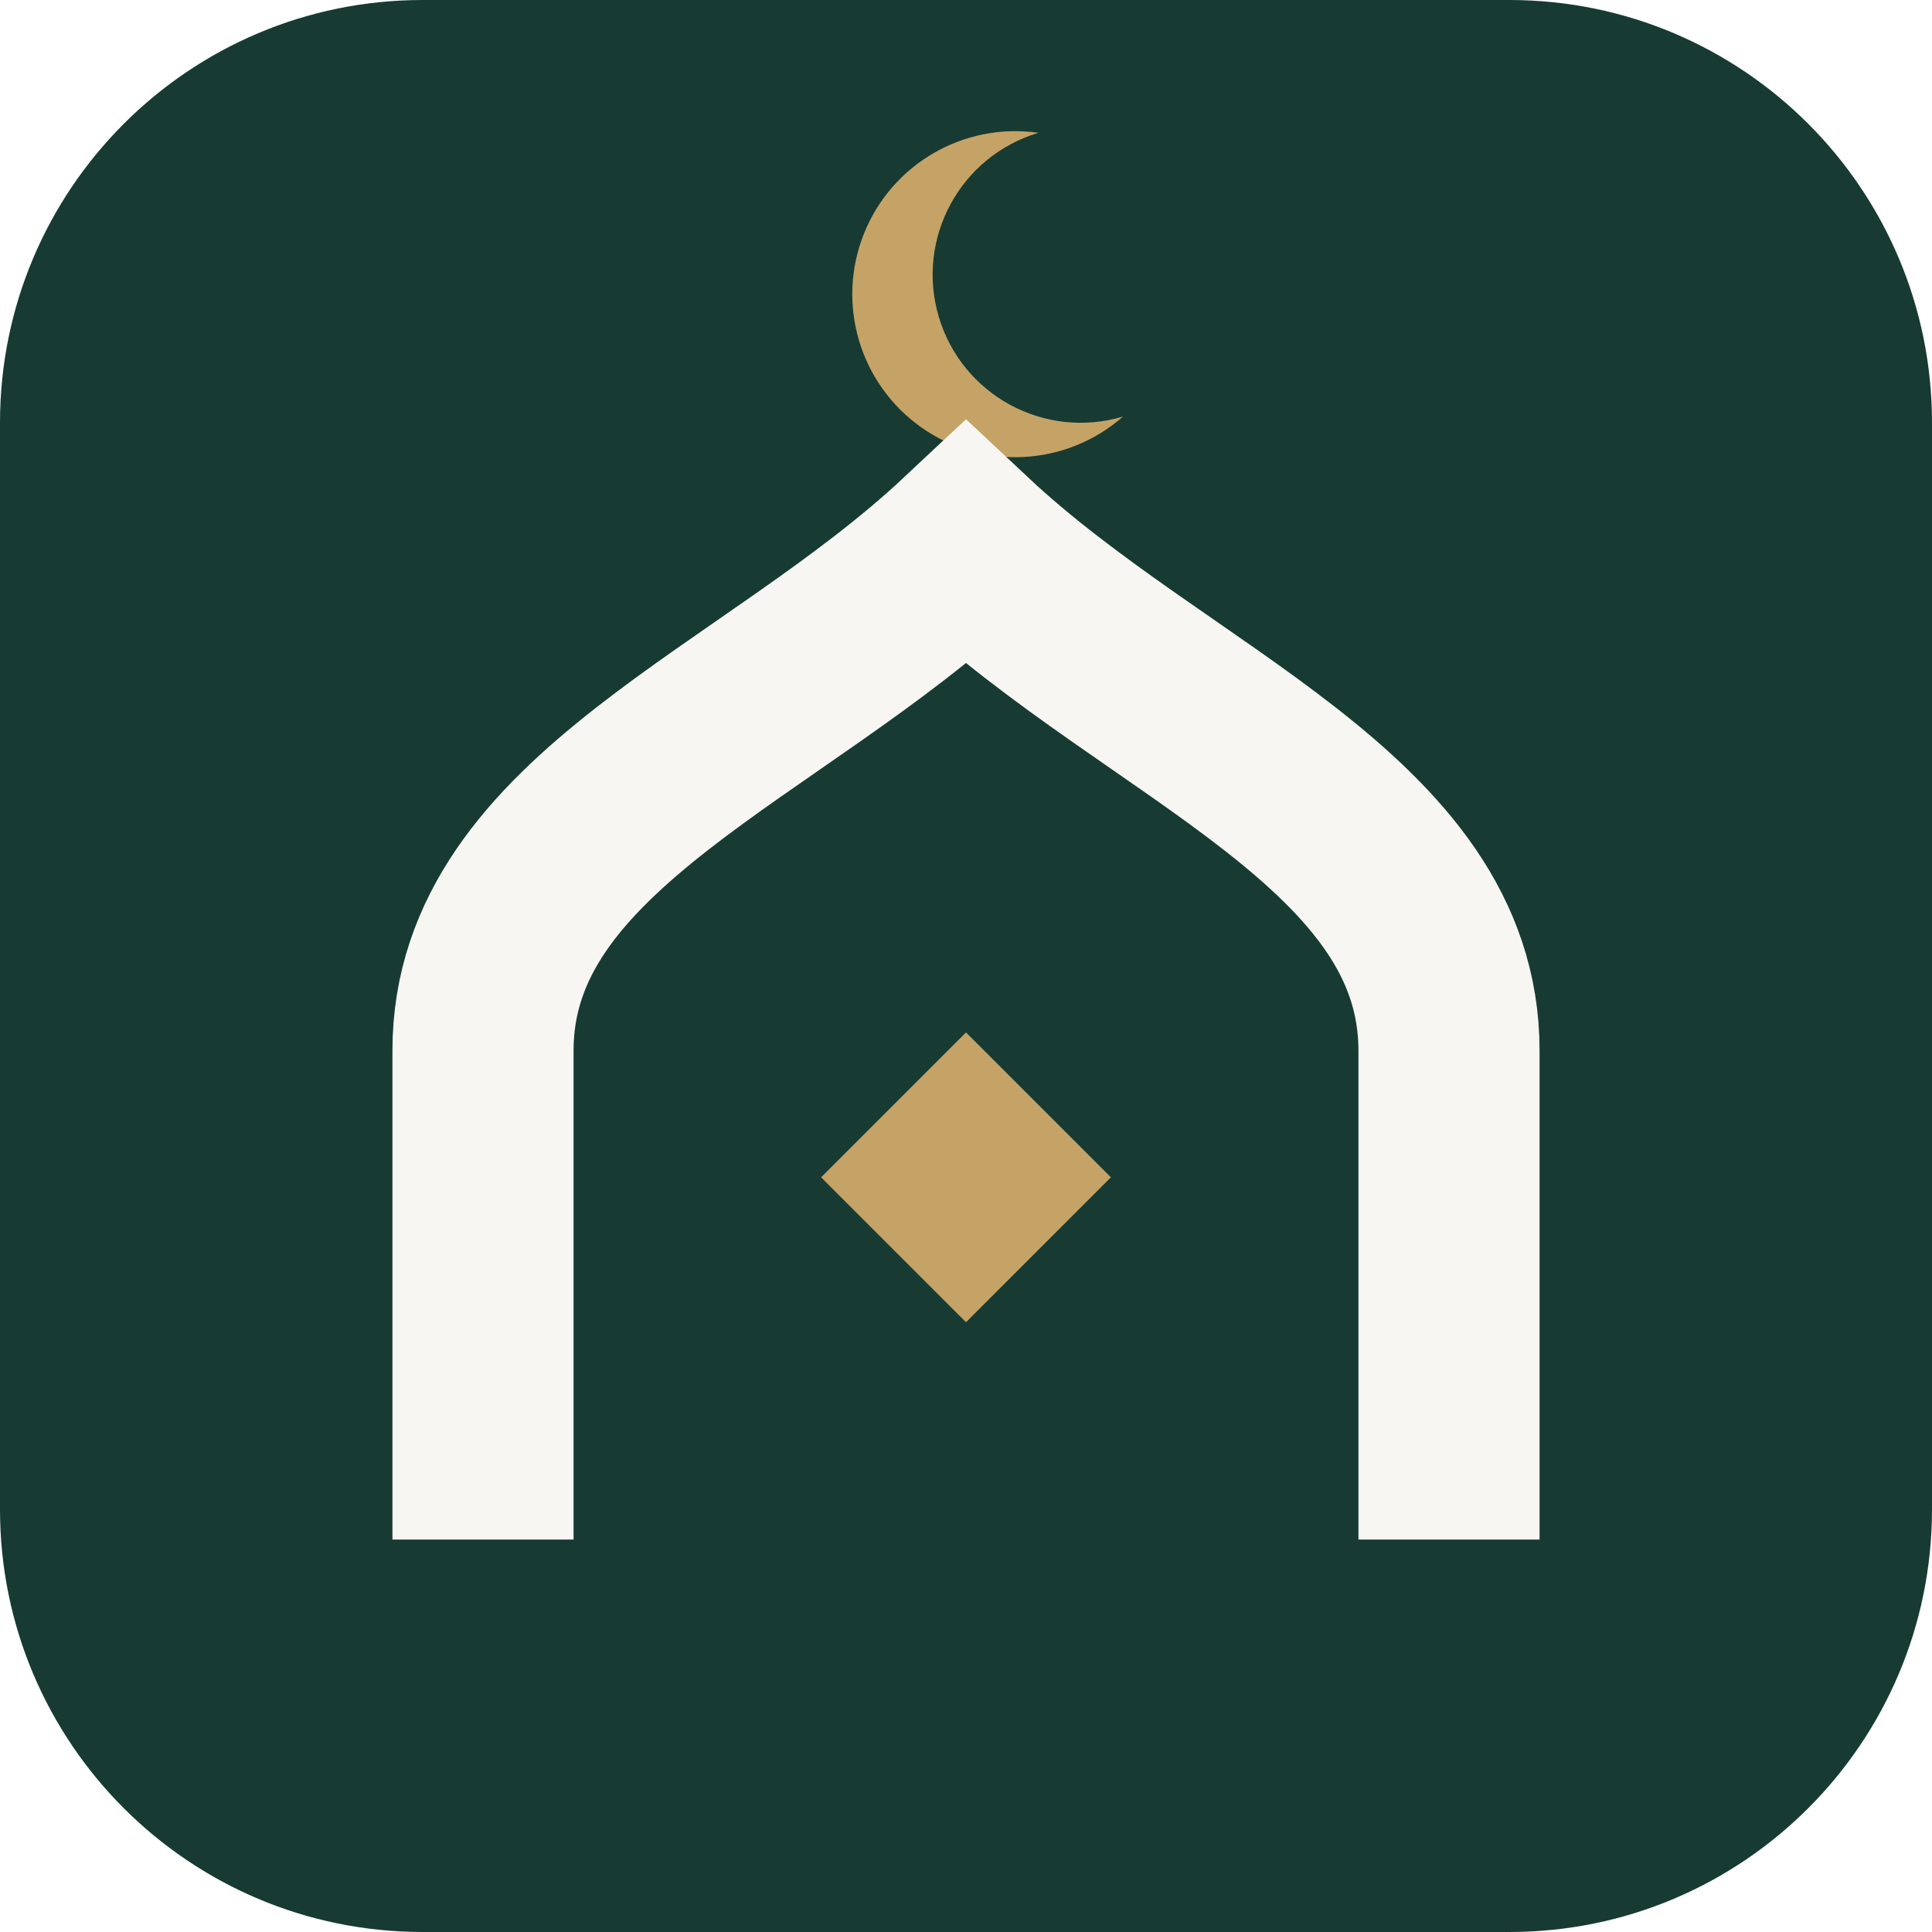
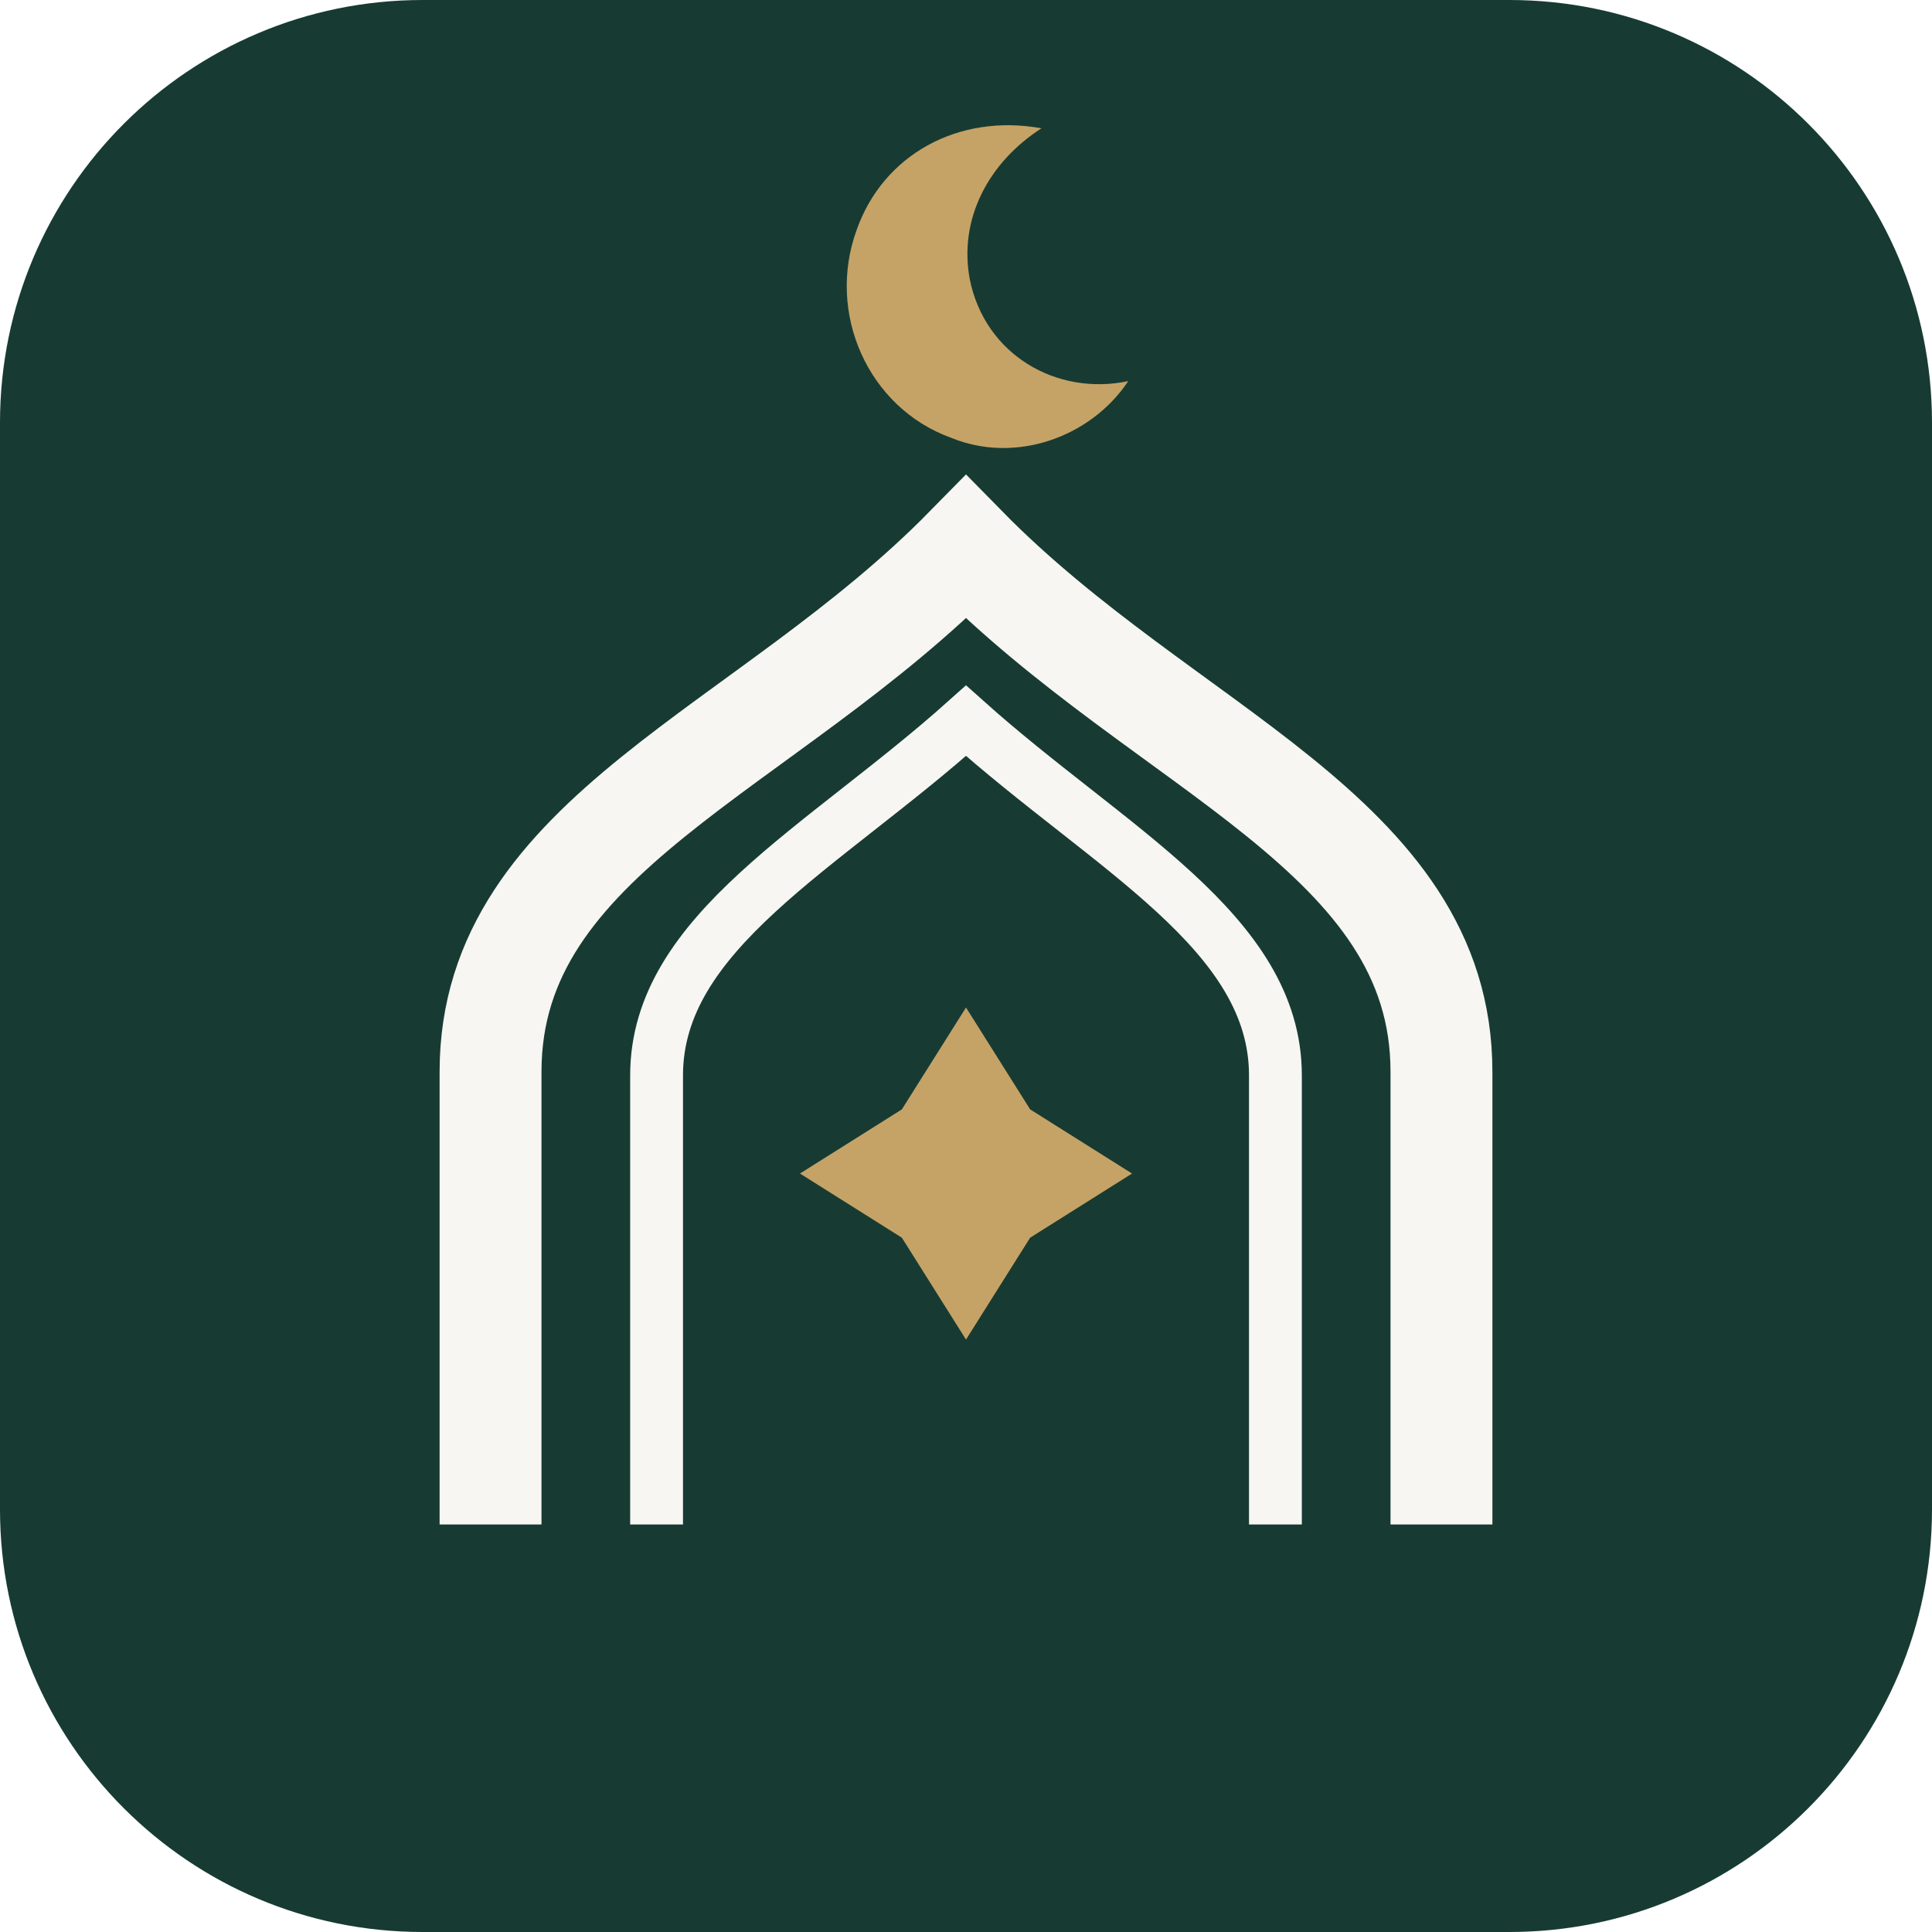
- <svg xmlns="http://www.w3.org/2000/svg" width="16" height="16" viewBox="0 0 16 16">
-   <rect width="16" height="16" rx="3.5" fill="#173b33" />
-   <path d="M8.6 1.1a1.35 1.35 0 1 0 .7 2.35A1.1 1.1 0 0 1 8.6 1.1Z" fill="#c5a366" />
-   <path d="M4 12.75V8.7c0-1.9 2.4-2.7 4-4.2 1.6 1.5 4 2.3 4 4.2v4.05" fill="none" stroke="#f7f6f2" stroke-width="1.5" />
-   <path d="m8 8.55 1.2 1.2L8 10.95l-1.2-1.2Z" fill="#c5a366" />
+ <svg xmlns="http://www.w3.org/2000/svg" width="512" height="512" viewBox="0 0 512 512" role="img" aria-labelledby="title desc">
+   <rect width="512" height="512" rx="112" fill="#173b33" />
+   <path transform="translate(0 -32)" d="M276 66c-14 9-22 24-19 40 4 20 23 31 42 27-10 15-30 22-47 15-22-8-33-33-25-55 7-20 27-31 49-27Z" fill="#c5a366" />
+   <path d="M130 404V284c0-63 73-85 126-139 53 54 126 76 126 139v120" fill="none" stroke="#f7f6f2" stroke-width="27" />
+   <path d="M174 404V285c0-38 44-60 82-94 38 34 82 56 82 94v119" fill="none" stroke="#f7f6f2" stroke-width="14" />
+   <path d="m256 267 17 27 27 17-27 17-17 27-17-27-27-17 27-17Z" fill="#c5a366" />
</svg>
